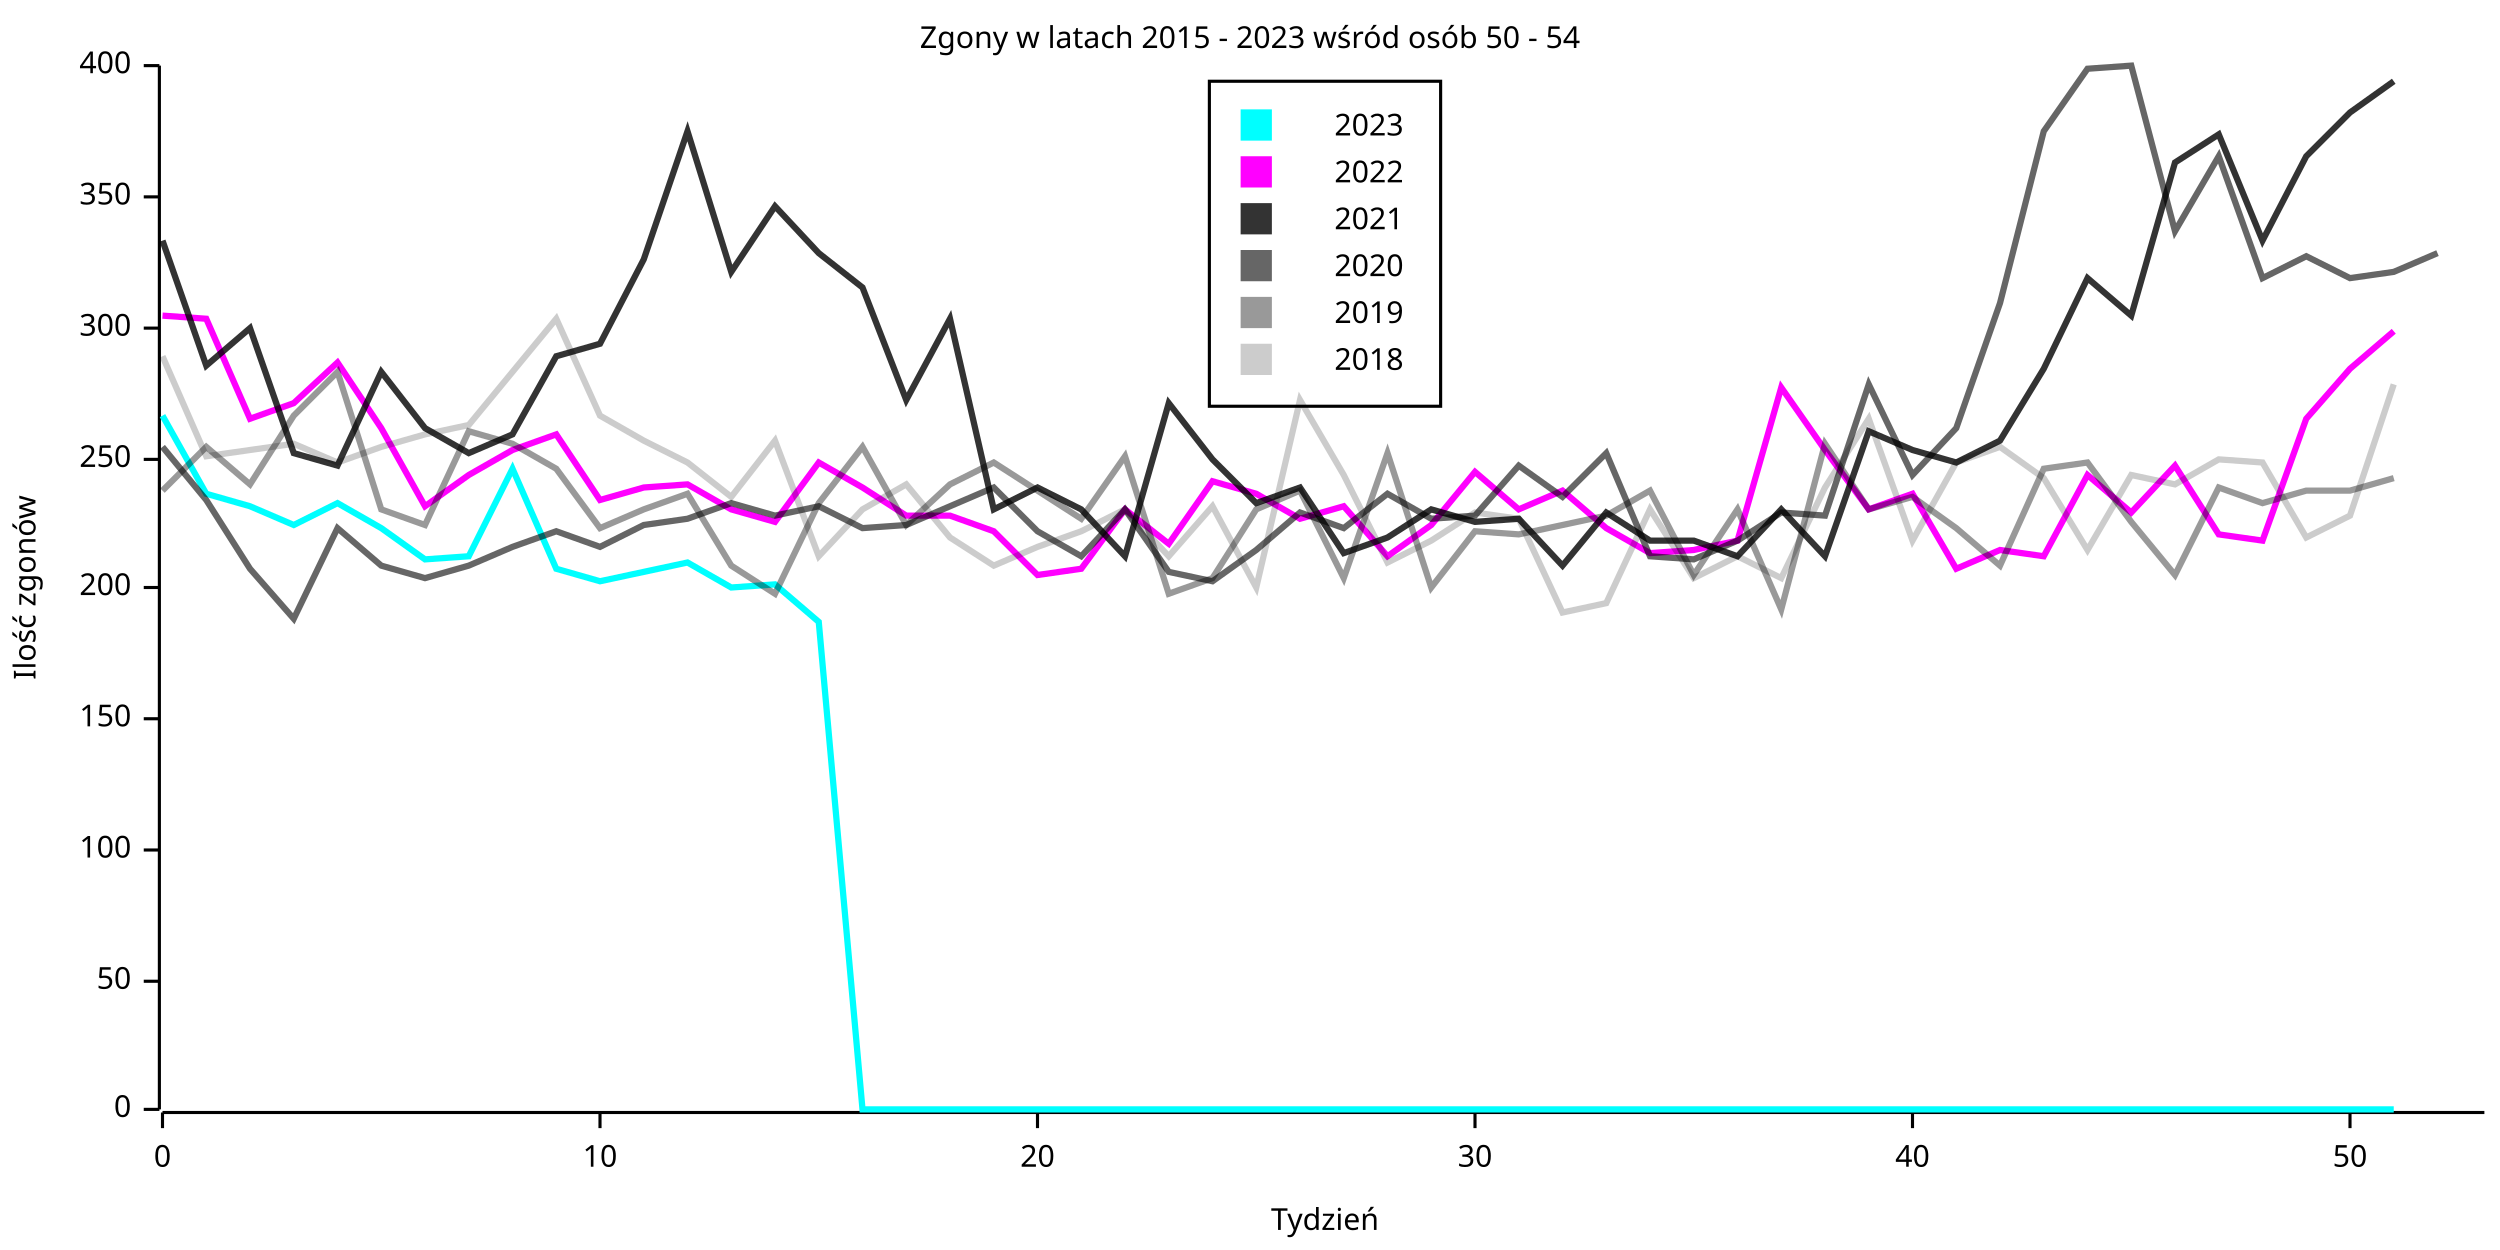
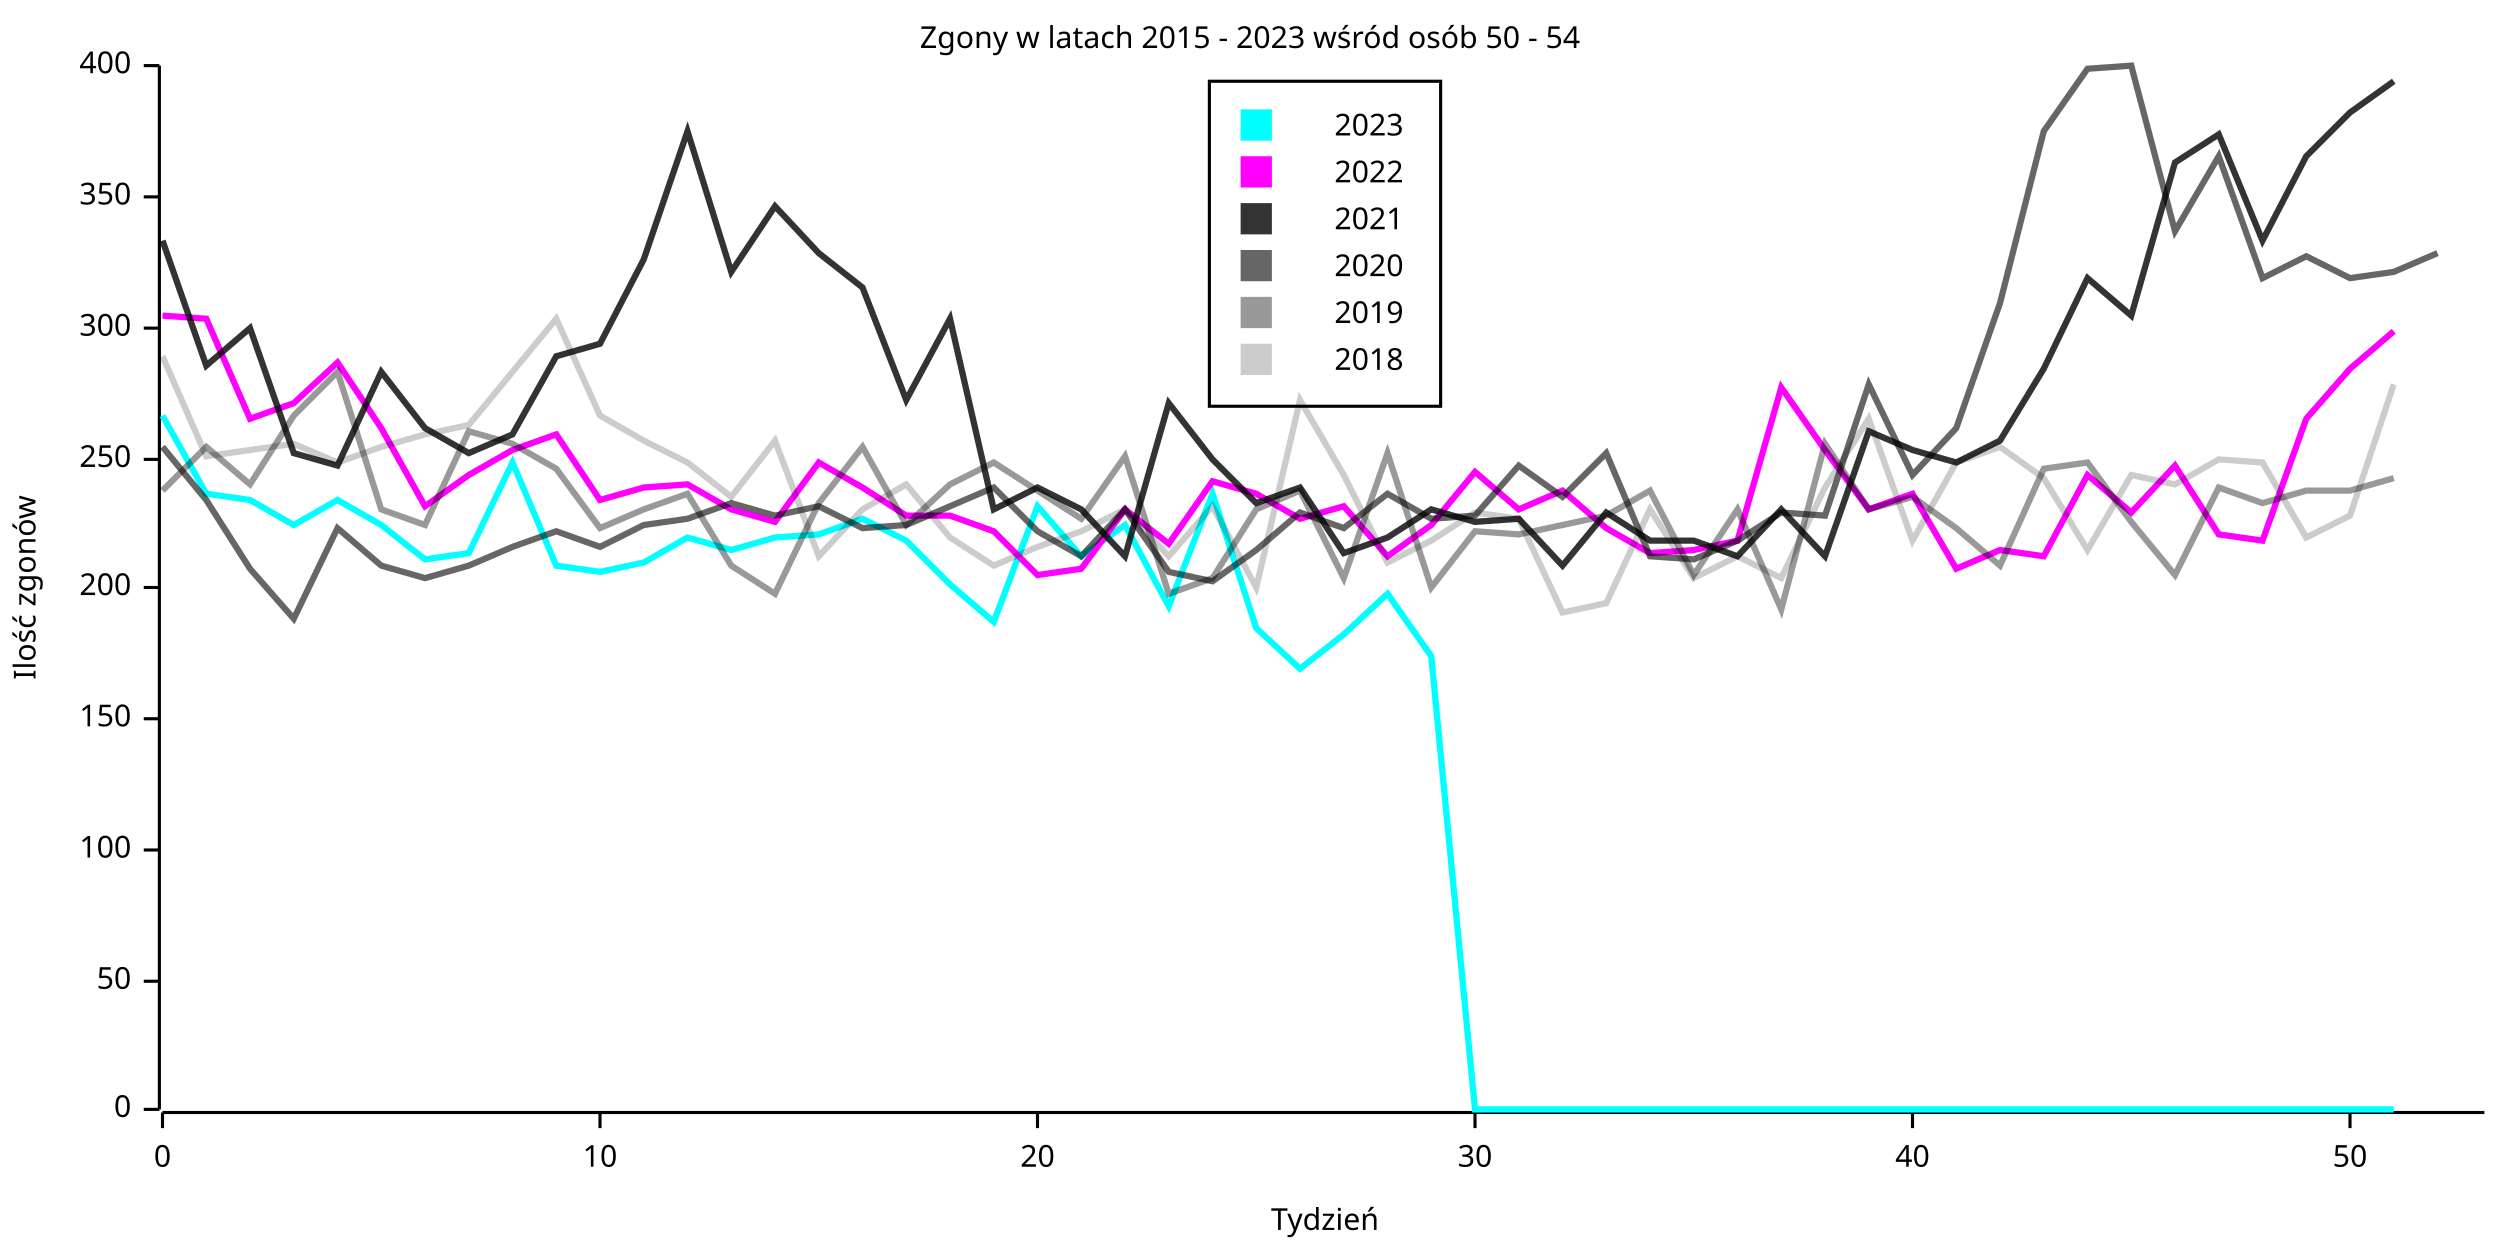
<svg xmlns="http://www.w3.org/2000/svg" width="800" height="400" viewBox="0 0 800 400">
  <rect x="0" y="0" width="800" height="400" opacity="1" fill="#FFFFFF" stroke="none" />
  <text x="400" y="8" dy="0.76em" text-anchor="middle" font-family="sans-serif" font-size="9.677" opacity="1" fill="#000000">
Zgony w latach 2015 - 2023 wśród osób 50 - 54
</text>
  <text x="4" y="188" dy="0.76em" text-anchor="middle" font-family="sans-serif" font-size="9.677" opacity="1" fill="#000000" transform="rotate(270, 4, 188)">
Ilość zgonów
</text>
  <text x="424" y="396" dy="-0.5ex" text-anchor="middle" font-family="sans-serif" font-size="9.677" opacity="1" fill="#000000">
Tydzień
</text>
  <polyline fill="none" opacity="1" stroke="#000000" stroke-width="1" points="51,21 51,355 " />
  <text x="42" y="355" dy="0.5ex" text-anchor="end" font-family="sans-serif" font-size="9.677" opacity="1" fill="#000000">
0
</text>
  <polyline fill="none" opacity="1" stroke="#000000" stroke-width="1" points="46,355 51,355 " />
  <text x="42" y="314" dy="0.5ex" text-anchor="end" font-family="sans-serif" font-size="9.677" opacity="1" fill="#000000">
50
</text>
  <polyline fill="none" opacity="1" stroke="#000000" stroke-width="1" points="46,314 51,314 " />
  <text x="42" y="272" dy="0.5ex" text-anchor="end" font-family="sans-serif" font-size="9.677" opacity="1" fill="#000000">
100
</text>
  <polyline fill="none" opacity="1" stroke="#000000" stroke-width="1" points="46,272 51,272 " />
  <text x="42" y="230" dy="0.5ex" text-anchor="end" font-family="sans-serif" font-size="9.677" opacity="1" fill="#000000">
150
</text>
  <polyline fill="none" opacity="1" stroke="#000000" stroke-width="1" points="46,230 51,230 " />
  <text x="42" y="188" dy="0.5ex" text-anchor="end" font-family="sans-serif" font-size="9.677" opacity="1" fill="#000000">
200
</text>
  <polyline fill="none" opacity="1" stroke="#000000" stroke-width="1" points="46,188 51,188 " />
  <text x="42" y="147" dy="0.5ex" text-anchor="end" font-family="sans-serif" font-size="9.677" opacity="1" fill="#000000">
250
</text>
  <polyline fill="none" opacity="1" stroke="#000000" stroke-width="1" points="46,147 51,147 " />
  <text x="42" y="105" dy="0.5ex" text-anchor="end" font-family="sans-serif" font-size="9.677" opacity="1" fill="#000000">
300
</text>
  <polyline fill="none" opacity="1" stroke="#000000" stroke-width="1" points="46,105 51,105 " />
  <text x="42" y="63" dy="0.5ex" text-anchor="end" font-family="sans-serif" font-size="9.677" opacity="1" fill="#000000">
350
</text>
  <polyline fill="none" opacity="1" stroke="#000000" stroke-width="1" points="46,63 51,63 " />
  <text x="42" y="21" dy="0.5ex" text-anchor="end" font-family="sans-serif" font-size="9.677" opacity="1" fill="#000000">
400
</text>
  <polyline fill="none" opacity="1" stroke="#000000" stroke-width="1" points="46,21 51,21 " />
  <polyline fill="none" opacity="1" stroke="#000000" stroke-width="1" points="52,356 795,356 " />
  <text x="52" y="366" dy="0.76em" text-anchor="middle" font-family="sans-serif" font-size="9.677" opacity="1" fill="#000000">
0
</text>
  <polyline fill="none" opacity="1" stroke="#000000" stroke-width="1" points="52,356 52,361 " />
  <text x="192" y="366" dy="0.76em" text-anchor="middle" font-family="sans-serif" font-size="9.677" opacity="1" fill="#000000">
10
</text>
  <polyline fill="none" opacity="1" stroke="#000000" stroke-width="1" points="192,356 192,361 " />
  <text x="332" y="366" dy="0.76em" text-anchor="middle" font-family="sans-serif" font-size="9.677" opacity="1" fill="#000000">
20
</text>
  <polyline fill="none" opacity="1" stroke="#000000" stroke-width="1" points="332,356 332,361 " />
  <text x="472" y="366" dy="0.76em" text-anchor="middle" font-family="sans-serif" font-size="9.677" opacity="1" fill="#000000">
30
</text>
  <polyline fill="none" opacity="1" stroke="#000000" stroke-width="1" points="472,356 472,361 " />
  <text x="612" y="366" dy="0.76em" text-anchor="middle" font-family="sans-serif" font-size="9.677" opacity="1" fill="#000000">
40
</text>
  <polyline fill="none" opacity="1" stroke="#000000" stroke-width="1" points="612,356 612,361 " />
  <text x="752" y="366" dy="0.76em" text-anchor="middle" font-family="sans-serif" font-size="9.677" opacity="1" fill="#000000">
50
</text>
  <polyline fill="none" opacity="1" stroke="#000000" stroke-width="1" points="752,356 752,361 " />
-   <polyline fill="none" opacity="1" stroke="#00FFFF" stroke-width="2" points="52,133 66,158 80,162 94,168 108,161 122,169 136,179 150,178 164,150 178,182 192,186 206,183 220,180 234,188 248,187 262,199 276,355 290,355 304,355 318,355 332,355 346,355 360,355 374,355 388,355 402,355 416,355 430,355 444,355 458,355 472,355 486,355 500,355 514,355 528,355 542,355 556,355 570,355 584,355 598,355 612,355 626,355 640,355 654,355 668,355 682,355 696,355 710,355 724,355 738,355 752,355 766,355 " />
+   <polyline fill="none" opacity="1" stroke="#00FFFF" stroke-width="2" points="52,133 66,158 80,160 94,168 108,160 122,168 136,179 150,177 164,148 178,181 192,183 206,180 220,172 234,176 248,172 262,171 276,166 290,173 304,187 318,199 332,162 346,178 360,168 374,194 388,158 402,201 416,214 430,203 444,190 458,210 472,355 486,355 500,355 514,355 528,355 542,355 556,355 570,355 584,355 598,355 612,355 626,355 640,355 654,355 668,355 682,355 696,355 710,355 724,355 738,355 752,355 766,355 " />
  <polyline fill="none" opacity="1" stroke="#FF00FF" stroke-width="2" points="52,101 66,102 80,134 94,129 108,116 122,137 136,162 150,152 164,144 178,139 192,160 206,156 220,155 234,163 248,167 262,148 276,156 290,165 304,165 318,170 332,184 346,182 360,163 374,174 388,154 402,158 416,166 430,162 444,178 458,168 472,151 486,163 500,157 514,169 528,177 542,176 556,173 570,124 584,144 598,163 612,158 626,182 640,176 654,178 668,152 682,164 696,149 710,171 724,173 738,134 752,118 766,106 " />
  <polyline fill="none" opacity="0.8" stroke="#000000" stroke-width="2" points="52,77 66,117 80,105 94,145 108,149 122,119 136,137 150,145 164,139 178,114 192,110 206,83 220,42 234,87 248,66 262,81 276,92 290,128 304,102 318,163 332,156 346,163 360,178 374,129 388,147 402,161 416,156 430,177 444,172 458,163 472,167 486,166 500,181 514,164 528,173 542,173 556,178 570,163 584,178 598,138 612,144 626,148 640,141 654,118 668,89 682,101 696,52 710,43 724,77 738,50 752,36 766,26 " />
  <polyline fill="none" opacity="0.6" stroke="#000000" stroke-width="2" points="52,143 66,160 80,182 94,198 108,169 122,181 136,185 150,181 164,175 178,170 192,175 206,168 220,166 234,161 248,165 262,162 276,169 290,168 304,162 318,156 332,170 346,178 360,163 374,183 388,186 402,176 416,164 430,169 444,158 458,166 472,165 486,149 500,159 514,145 528,178 542,179 556,173 570,164 584,165 598,123 612,152 626,137 640,97 654,42 668,22 682,21 696,74 710,50 724,89 738,82 752,89 766,87 780,81 " />
  <polyline fill="none" opacity="0.4" stroke="#000000" stroke-width="2" points="52,157 66,143 80,155 94,133 108,119 122,163 136,168 150,138 164,142 178,150 192,169 206,163 220,158 234,181 248,190 262,161 276,143 290,168 304,155 318,148 332,157 346,166 360,146 374,190 388,185 402,163 416,157 430,185 444,145 458,188 472,170 486,171 500,168 514,165 528,157 542,184 556,163 570,195 584,142 598,163 612,159 626,169 640,181 654,150 668,148 682,167 696,184 710,156 724,161 738,157 752,157 766,153 " />
  <polyline fill="none" opacity="0.2" stroke="#000000" stroke-width="2" points="52,114 66,146 80,144 94,142 108,148 122,143 136,139 150,136 164,119 178,102 192,133 206,141 220,148 234,159 248,141 262,178 276,163 290,155 304,172 318,181 332,175 346,170 360,163 374,178 388,162 402,188 416,128 430,152 444,180 458,173 472,164 486,166 500,196 514,193 528,163 542,185 556,178 570,185 584,156 598,134 612,173 626,148 640,143 654,153 668,176 682,152 696,155 710,147 724,148 738,172 752,165 766,123 " />
  <rect x="387" y="26" width="74" height="104" opacity="1" fill="none" stroke="#000000" />
  <text x="427" y="36" dy="0.76em" text-anchor="start" font-family="sans-serif" font-size="9.677" opacity="1" fill="#000000">
2023
</text>
  <text x="427" y="51" dy="0.76em" text-anchor="start" font-family="sans-serif" font-size="9.677" opacity="1" fill="#000000">
2022
</text>
  <text x="427" y="66" dy="0.76em" text-anchor="start" font-family="sans-serif" font-size="9.677" opacity="1" fill="#000000">
2021
</text>
  <text x="427" y="81" dy="0.76em" text-anchor="start" font-family="sans-serif" font-size="9.677" opacity="1" fill="#000000">
2020
</text>
  <text x="427" y="96" dy="0.76em" text-anchor="start" font-family="sans-serif" font-size="9.677" opacity="1" fill="#000000">
2019
</text>
  <text x="427" y="111" dy="0.76em" text-anchor="start" font-family="sans-serif" font-size="9.677" opacity="1" fill="#000000">
2018
</text>
  <rect x="397" y="35" width="10" height="10" opacity="1" fill="#00FFFF" stroke="none" />
  <rect x="397" y="50" width="10" height="10" opacity="1" fill="#FF00FF" stroke="none" />
  <rect x="397" y="65" width="10" height="10" opacity="0.8" fill="#000000" stroke="none" />
  <rect x="397" y="80" width="10" height="10" opacity="0.6" fill="#000000" stroke="none" />
  <rect x="397" y="95" width="10" height="10" opacity="0.4" fill="#000000" stroke="none" />
  <rect x="397" y="110" width="10" height="10" opacity="0.2" fill="#000000" stroke="none" />
</svg>
